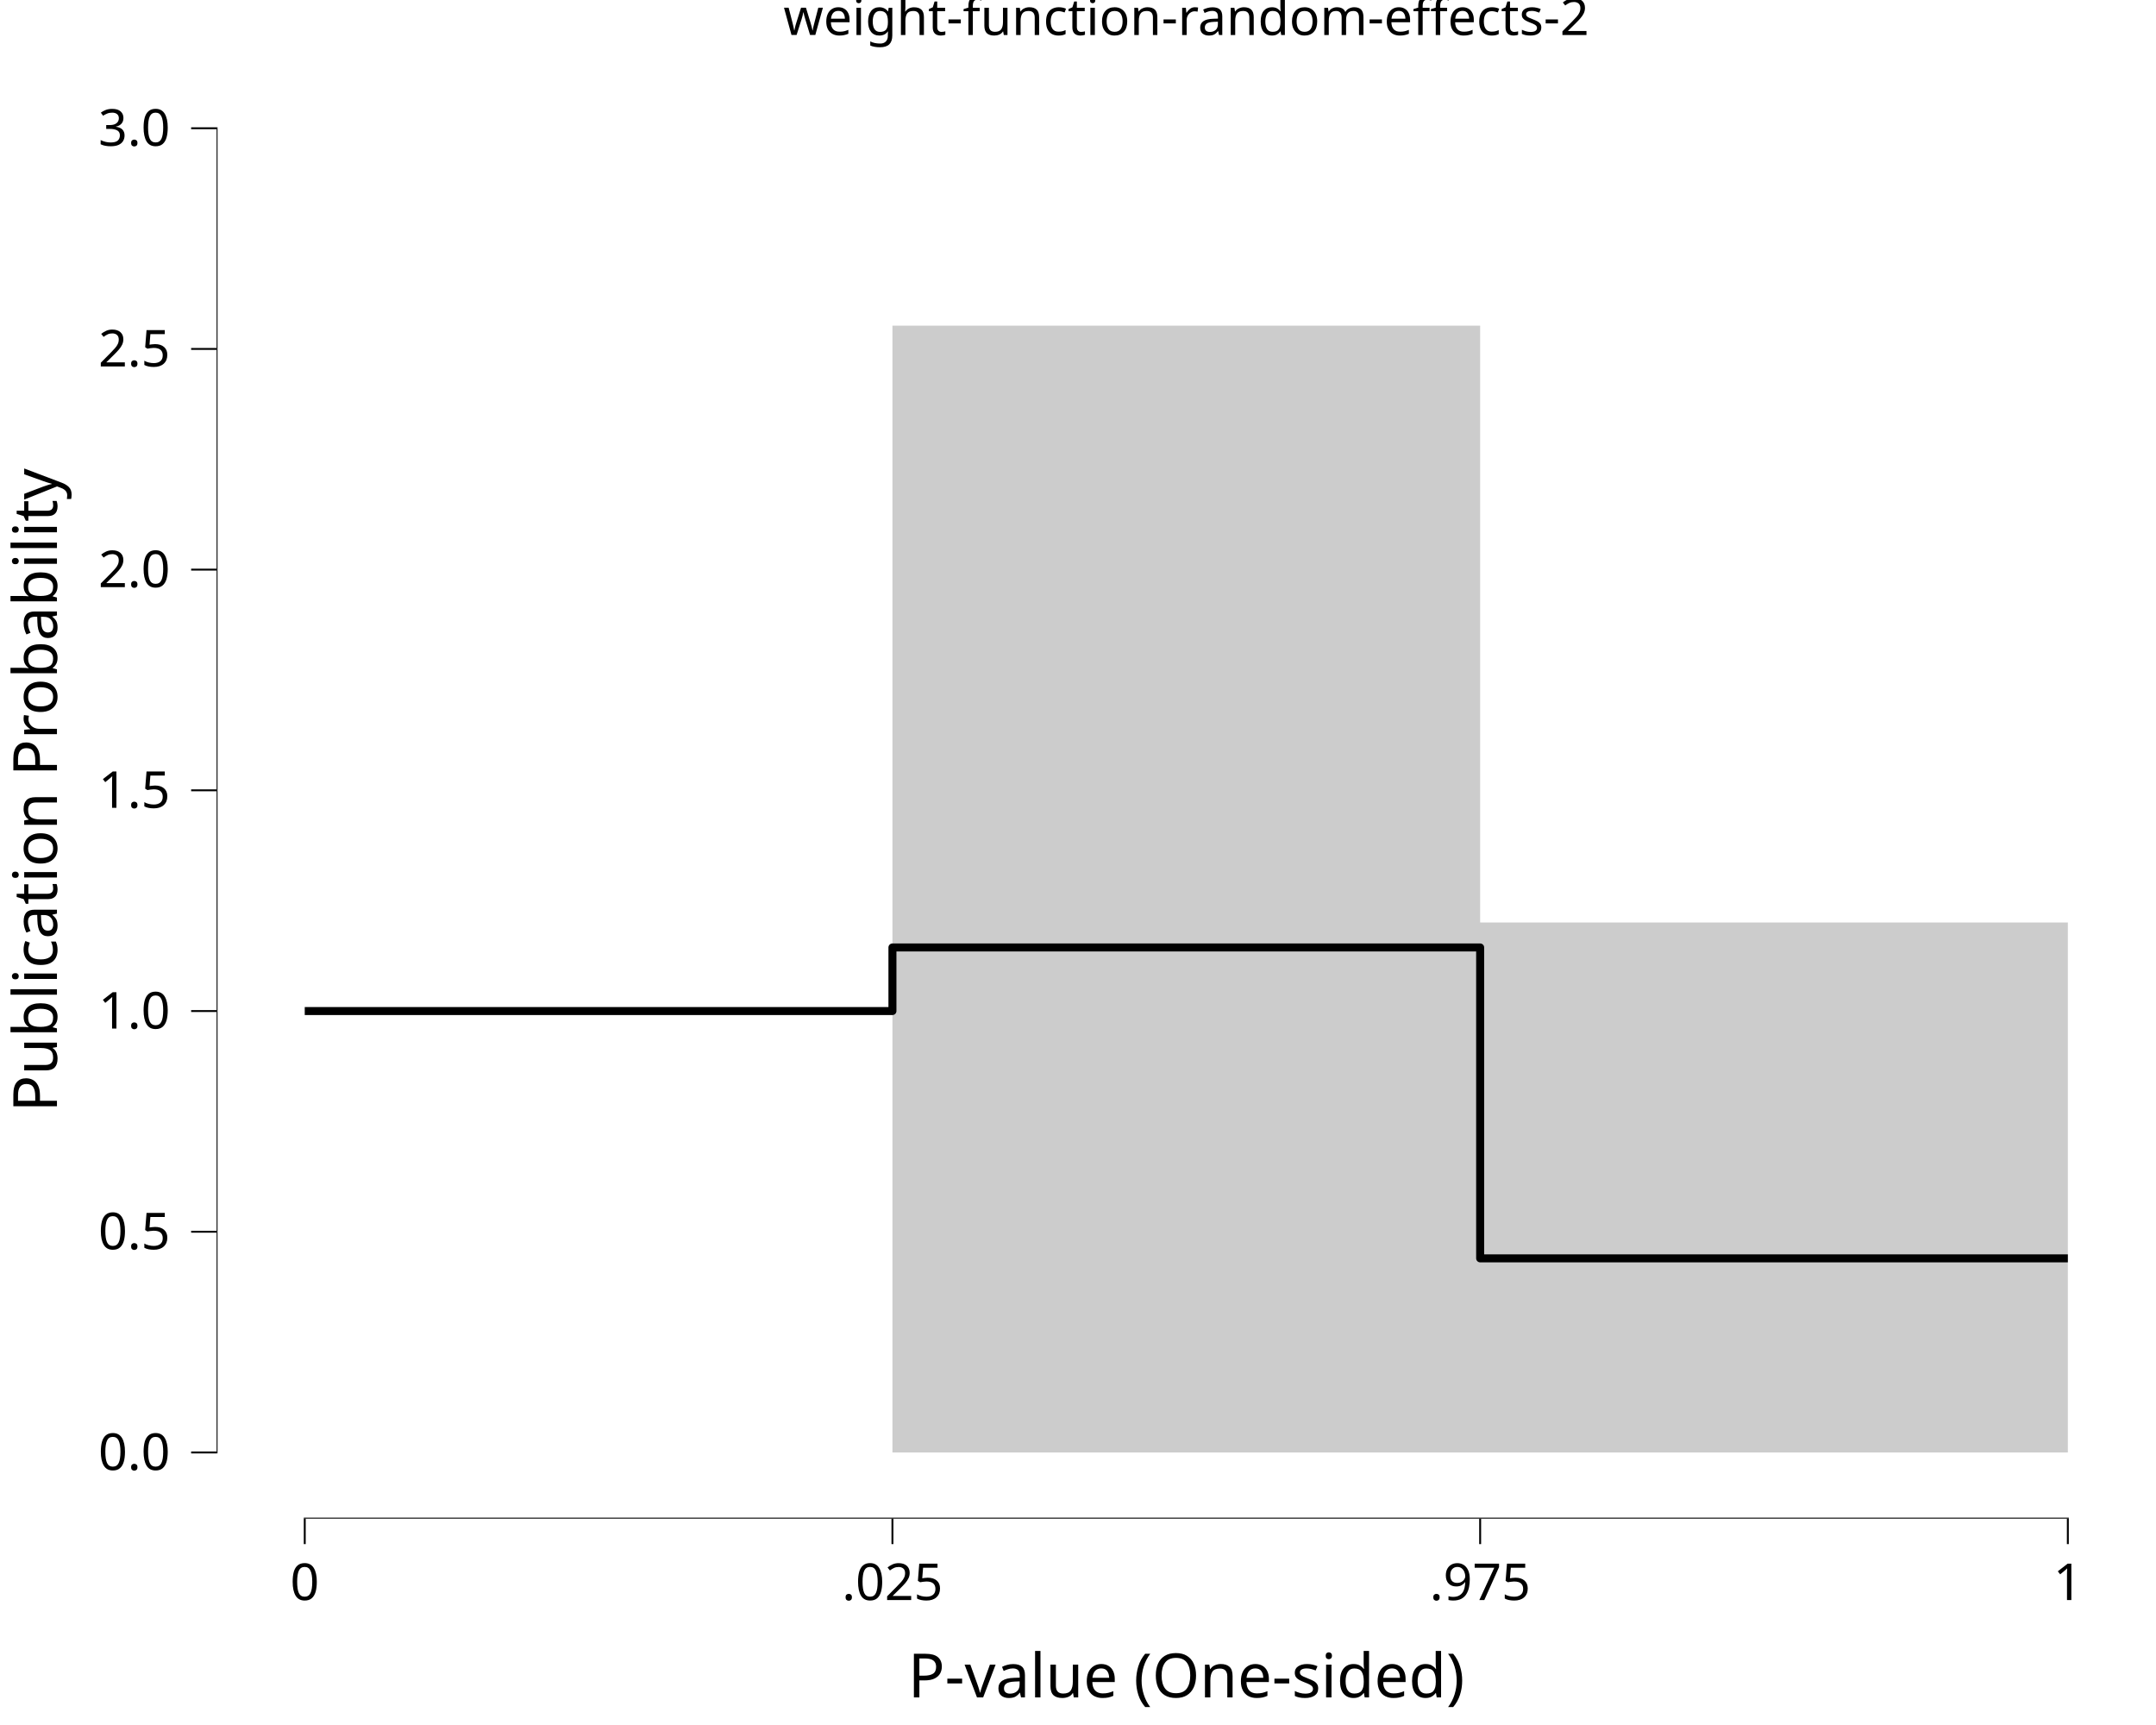
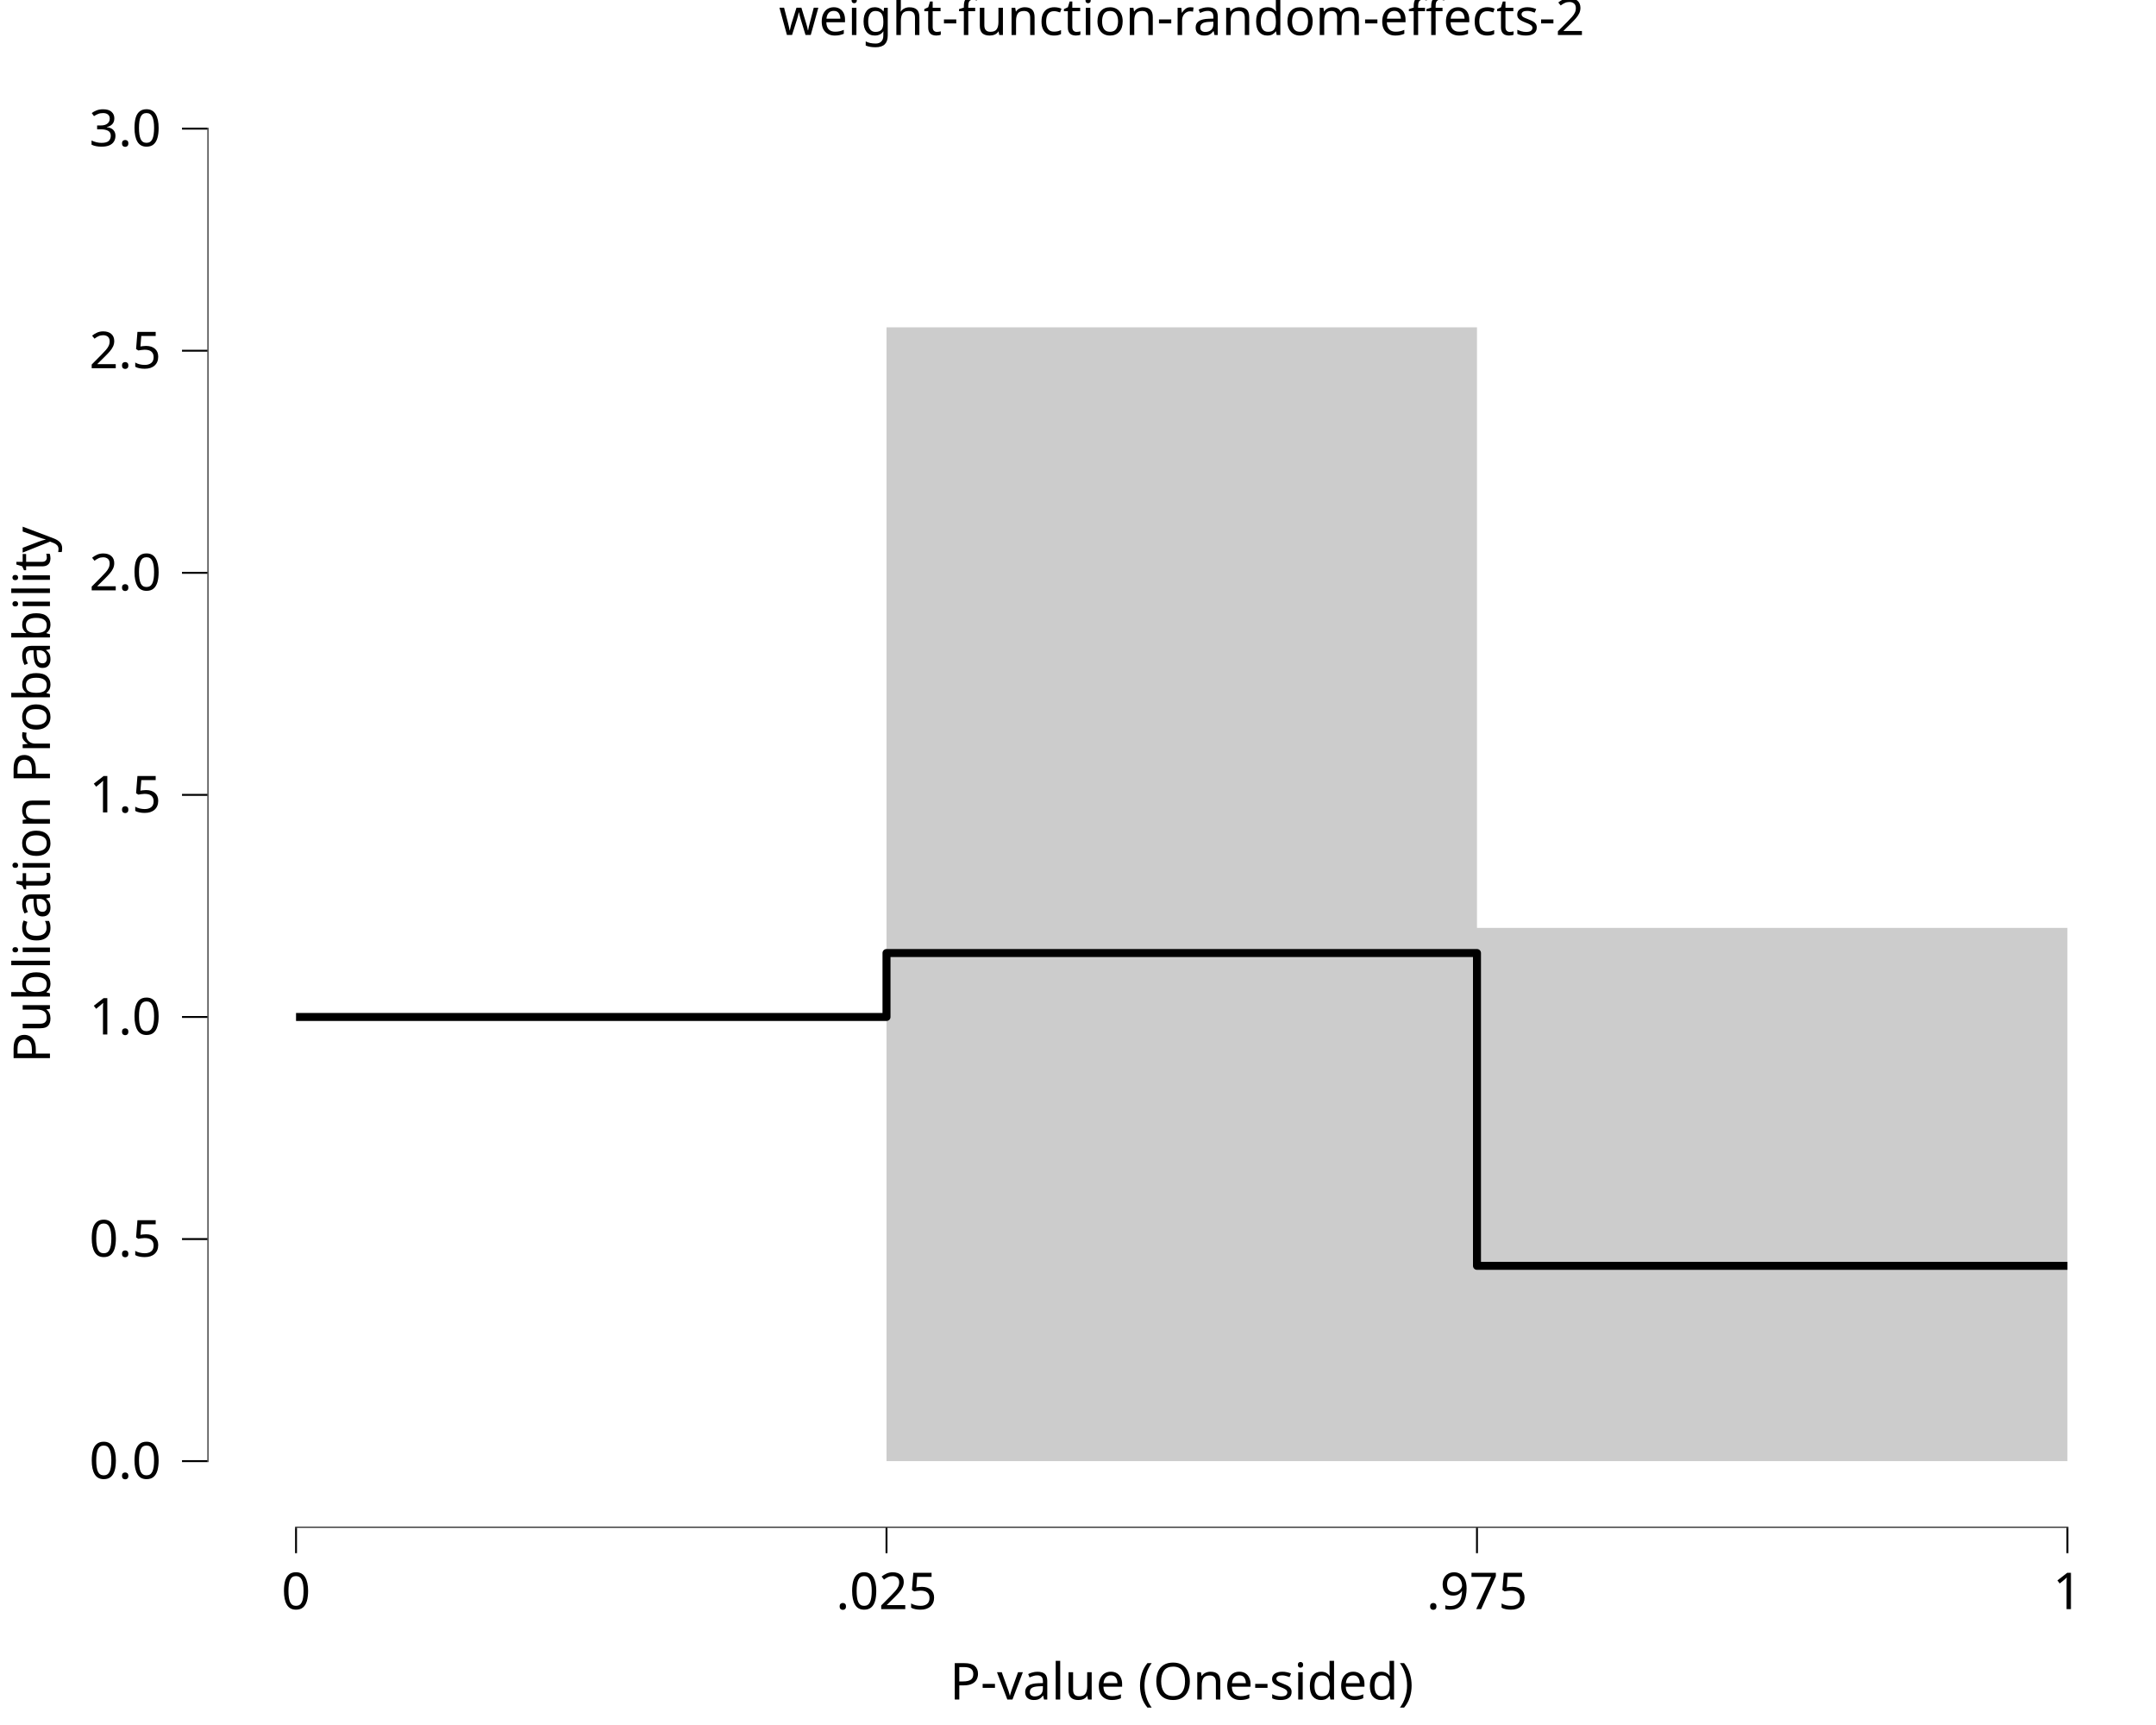
<svg xmlns="http://www.w3.org/2000/svg" class="svglite" data-engine-version="2.0" width="720.00pt" height="576.00pt" viewBox="0 0 720.00 576.00">
  <defs>
    <style type="text/css">
    .svglite line, .svglite polyline, .svglite polygon, .svglite path, .svglite rect, .svglite circle {
      fill: none;
      stroke: #000000;
      stroke-linecap: round;
      stroke-linejoin: round;
      stroke-miterlimit: 10.00;
    }
  </style>
  </defs>
  <rect width="100%" height="100%" style="stroke: none; fill: #FFFFFF;" />
  <defs>
    <clipPath id="cpMC4wMHw3MjAuMDB8MC4wMHw1NzYuMDA=">
      <rect x="0.00" y="0.00" width="720.00" height="576.00" />
    </clipPath>
  </defs>
  <g clip-path="url(#cpMC4wMHw3MjAuMDB8MC4wMHw1NzYuMDA=)">
    <rect x="0.00" y="0.00" width="720.00" height="576.00" style="stroke-width: 10.67; stroke: none;" />
  </g>
  <defs>
-     <clipPath id="cpNzIuMzN8NzIwLjAwfDIwLjcxfDUwNy4wOQ==">
-       <rect x="72.33" y="20.71" width="647.67" height="486.39" />
+     <clipPath id="cpNjkuMjh8NzIwLjAwfDIwLjcxfDUxMC4xNA==">
+       <rect x="69.28" y="20.71" width="650.72" height="489.43" />
    </clipPath>
  </defs>
-   <g clip-path="url(#cpNzIuMzN8NzIwLjAwfDIwLjcxfDUwNy4wOQ==)">
-     <rect x="72.33" y="20.71" width="647.67" height="486.39" style="stroke-width: 10.67; stroke: none;" />
-     <polygon points="101.77,337.60 298.03,337.60 298.03,484.99 494.30,484.99 494.30,484.99 690.56,484.99 690.56,308.03 494.30,308.03 494.30,108.74 298.03,108.74 298.03,337.60 101.77,337.60 " style="stroke-width: 1.07; stroke: none; fill: #CCCCCC;" />
-     <polyline points="101.77,337.60 298.03,337.60 298.03,316.37 494.30,316.37 494.30,420.18 690.56,420.18 " style="stroke-width: 2.67; stroke-linecap: butt;" />
-     <line x1="101.45" y1="507.09" x2="690.88" y2="507.09" style="stroke-width: 0.64; stroke-linecap: butt;" />
-     <line x1="72.33" y1="485.30" x2="72.33" y2="42.50" style="stroke-width: 0.64; stroke-linecap: butt;" />
-     <rect x="72.33" y="20.71" width="647.67" height="486.39" style="stroke-width: 0.00; stroke: none;" />
+   <g clip-path="url(#cpNjkuMjh8NzIwLjAwfDIwLjcxfDUxMC4xNA==)">
+     <rect x="69.28" y="20.71" width="650.72" height="489.43" style="stroke-width: 10.67; stroke: none;" />
+     <polygon points="98.86,339.58 296.05,339.58 296.05,487.89 493.24,487.89 493.24,487.89 690.42,487.89 690.42,309.83 493.24,309.83 493.24,109.30 296.05,109.30 296.05,339.58 98.86,339.58 " style="stroke-width: 1.07; stroke: none; fill: #CCCCCC;" />
+     <polyline points="98.86,339.58 296.05,339.58 296.05,318.23 493.24,318.23 493.24,422.68 690.42,422.68 " style="stroke-width: 2.67; stroke-linecap: butt;" />
+     <line x1="98.54" y1="510.14" x2="690.74" y2="510.14" style="stroke-width: 0.64; stroke-linecap: butt;" />
+     <line x1="69.28" y1="488.21" x2="69.28" y2="42.64" style="stroke-width: 0.64; stroke-linecap: butt;" />
+     <rect x="69.28" y="20.71" width="650.72" height="489.43" style="stroke-width: 0.00; stroke: none;" />
  </g>
  <g clip-path="url(#cpMC4wMHw3MjAuMDB8MC4wMHw1NzYuMDA=)">
-     <polyline points="72.33,507.09 72.33,20.71 " style="stroke-width: 0.00; stroke: none; stroke-linecap: butt;" />
-     <text x="56.85" y="490.84" text-anchor="end" style="font-size: 17.00px; font-family: sans;" textLength="23.63px" lengthAdjust="spacingAndGlyphs">0.0</text>
-     <text x="56.85" y="417.14" text-anchor="end" style="font-size: 17.00px; font-family: sans;" textLength="23.63px" lengthAdjust="spacingAndGlyphs">0.5</text>
-     <text x="56.85" y="343.45" text-anchor="end" style="font-size: 17.00px; font-family: sans;" textLength="23.63px" lengthAdjust="spacingAndGlyphs">1.0</text>
-     <text x="56.85" y="269.75" text-anchor="end" style="font-size: 17.00px; font-family: sans;" textLength="23.63px" lengthAdjust="spacingAndGlyphs">1.5</text>
-     <text x="56.85" y="196.06" text-anchor="end" style="font-size: 17.00px; font-family: sans;" textLength="23.63px" lengthAdjust="spacingAndGlyphs">2.0</text>
-     <text x="56.85" y="122.36" text-anchor="end" style="font-size: 17.00px; font-family: sans;" textLength="23.63px" lengthAdjust="spacingAndGlyphs">2.5</text>
-     <text x="56.85" y="48.67" text-anchor="end" style="font-size: 17.00px; font-family: sans;" textLength="23.63px" lengthAdjust="spacingAndGlyphs">3.0</text>
-     <polyline points="63.83,484.99 72.33,484.99 " style="stroke-width: 0.64; stroke-linecap: butt;" />
-     <polyline points="63.83,411.29 72.33,411.29 " style="stroke-width: 0.64; stroke-linecap: butt;" />
-     <polyline points="63.83,337.60 72.33,337.60 " style="stroke-width: 0.64; stroke-linecap: butt;" />
-     <polyline points="63.83,263.90 72.33,263.90 " style="stroke-width: 0.64; stroke-linecap: butt;" />
-     <polyline points="63.83,190.21 72.33,190.21 " style="stroke-width: 0.64; stroke-linecap: butt;" />
-     <polyline points="63.83,116.51 72.33,116.51 " style="stroke-width: 0.64; stroke-linecap: butt;" />
-     <polyline points="63.83,42.82 72.33,42.82 " style="stroke-width: 0.64; stroke-linecap: butt;" />
-     <polyline points="72.33,507.09 720.00,507.09 " style="stroke-width: 0.00; stroke: none; stroke-linecap: butt;" />
-     <polyline points="101.77,515.60 101.77,507.09 " style="stroke-width: 0.64; stroke-linecap: butt;" />
-     <polyline points="298.03,515.60 298.03,507.09 " style="stroke-width: 0.64; stroke-linecap: butt;" />
-     <polyline points="494.30,515.60 494.30,507.09 " style="stroke-width: 0.64; stroke-linecap: butt;" />
-     <polyline points="690.56,515.60 690.56,507.09 " style="stroke-width: 0.64; stroke-linecap: butt;" />
-     <text x="101.77" y="534.27" text-anchor="middle" style="font-size: 17.00px; font-family: sans;" textLength="9.46px" lengthAdjust="spacingAndGlyphs">0</text>
-     <text x="298.03" y="534.27" text-anchor="middle" style="font-size: 17.00px; font-family: sans;" textLength="33.09px" lengthAdjust="spacingAndGlyphs">.025</text>
-     <text x="494.30" y="534.27" text-anchor="middle" style="font-size: 17.00px; font-family: sans;" textLength="33.09px" lengthAdjust="spacingAndGlyphs">.975</text>
-     <text x="690.56" y="534.27" text-anchor="middle" style="font-size: 17.00px; font-family: sans;" textLength="9.46px" lengthAdjust="spacingAndGlyphs">1</text>
-     <text x="396.16" y="566.78" text-anchor="middle" style="font-size: 20.40px; font-family: sans;" textLength="182.57px" lengthAdjust="spacingAndGlyphs">P-value (One-sided)</text>
-     <text transform="translate(19.02,263.90) rotate(-90)" text-anchor="middle" style="font-size: 20.40px; font-family: sans;" textLength="200.72px" lengthAdjust="spacingAndGlyphs">Publication Probability</text>
-     <text x="396.16" y="11.70" text-anchor="middle" style="font-size: 17.00px; font-family: sans;" textLength="248.53px" lengthAdjust="spacingAndGlyphs">weight-function-random-effects-2</text>
+     <polyline points="69.28,510.14 69.28,20.71 " style="stroke-width: 0.00; stroke: none; stroke-linecap: butt;" />
+     <text x="53.81" y="493.74" text-anchor="end" style="font-size: 17.00px; font-family: sans;" textLength="23.63px" lengthAdjust="spacingAndGlyphs">0.0</text>
+     <text x="53.81" y="419.59" text-anchor="end" style="font-size: 17.00px; font-family: sans;" textLength="23.63px" lengthAdjust="spacingAndGlyphs">0.5</text>
+     <text x="53.81" y="345.43" text-anchor="end" style="font-size: 17.00px; font-family: sans;" textLength="23.63px" lengthAdjust="spacingAndGlyphs">1.0</text>
+     <text x="53.81" y="271.27" text-anchor="end" style="font-size: 17.00px; font-family: sans;" textLength="23.63px" lengthAdjust="spacingAndGlyphs">1.5</text>
+     <text x="53.81" y="197.12" text-anchor="end" style="font-size: 17.00px; font-family: sans;" textLength="23.63px" lengthAdjust="spacingAndGlyphs">2.0</text>
+     <text x="53.81" y="122.96" text-anchor="end" style="font-size: 17.00px; font-family: sans;" textLength="23.63px" lengthAdjust="spacingAndGlyphs">2.5</text>
+     <text x="53.81" y="48.80" text-anchor="end" style="font-size: 17.00px; font-family: sans;" textLength="23.63px" lengthAdjust="spacingAndGlyphs">3.0</text>
+     <polyline points="60.78,487.89 69.28,487.89 " style="stroke-width: 0.64; stroke-linecap: butt;" />
+     <polyline points="60.78,413.74 69.28,413.74 " style="stroke-width: 0.64; stroke-linecap: butt;" />
+     <polyline points="60.78,339.58 69.28,339.58 " style="stroke-width: 0.64; stroke-linecap: butt;" />
+     <polyline points="60.78,265.42 69.28,265.42 " style="stroke-width: 0.64; stroke-linecap: butt;" />
+     <polyline points="60.78,191.27 69.28,191.27 " style="stroke-width: 0.64; stroke-linecap: butt;" />
+     <polyline points="60.78,117.11 69.28,117.11 " style="stroke-width: 0.64; stroke-linecap: butt;" />
+     <polyline points="60.78,42.95 69.28,42.95 " style="stroke-width: 0.64; stroke-linecap: butt;" />
+     <polyline points="69.28,510.14 720.00,510.14 " style="stroke-width: 0.00; stroke: none; stroke-linecap: butt;" />
+     <polyline points="98.86,518.64 98.86,510.14 " style="stroke-width: 0.64; stroke-linecap: butt;" />
+     <polyline points="296.05,518.64 296.05,510.14 " style="stroke-width: 0.64; stroke-linecap: butt;" />
+     <polyline points="493.24,518.64 493.24,510.14 " style="stroke-width: 0.64; stroke-linecap: butt;" />
+     <polyline points="690.42,518.64 690.42,510.14 " style="stroke-width: 0.64; stroke-linecap: butt;" />
+     <text x="98.86" y="537.32" text-anchor="middle" style="font-size: 17.00px; font-family: sans;" textLength="9.46px" lengthAdjust="spacingAndGlyphs">0</text>
+     <text x="296.05" y="537.32" text-anchor="middle" style="font-size: 17.00px; font-family: sans;" textLength="33.09px" lengthAdjust="spacingAndGlyphs">.025</text>
+     <text x="493.24" y="537.32" text-anchor="middle" style="font-size: 17.00px; font-family: sans;" textLength="33.09px" lengthAdjust="spacingAndGlyphs">.975</text>
+     <text x="690.42" y="537.32" text-anchor="middle" style="font-size: 17.00px; font-family: sans;" textLength="9.46px" lengthAdjust="spacingAndGlyphs">1</text>
+     <text x="394.64" y="567.49" text-anchor="middle" style="font-size: 17.00px; font-family: sans;" textLength="152.14px" lengthAdjust="spacingAndGlyphs">P-value (One-sided)</text>
+     <text transform="translate(16.68,265.42) rotate(-90)" text-anchor="middle" style="font-size: 17.00px; font-family: sans;" textLength="167.27px" lengthAdjust="spacingAndGlyphs">Publication Probability</text>
+     <text x="394.64" y="11.70" text-anchor="middle" style="font-size: 17.00px; font-family: sans;" textLength="248.53px" lengthAdjust="spacingAndGlyphs">weight-function-random-effects-2</text>
  </g>
</svg>
